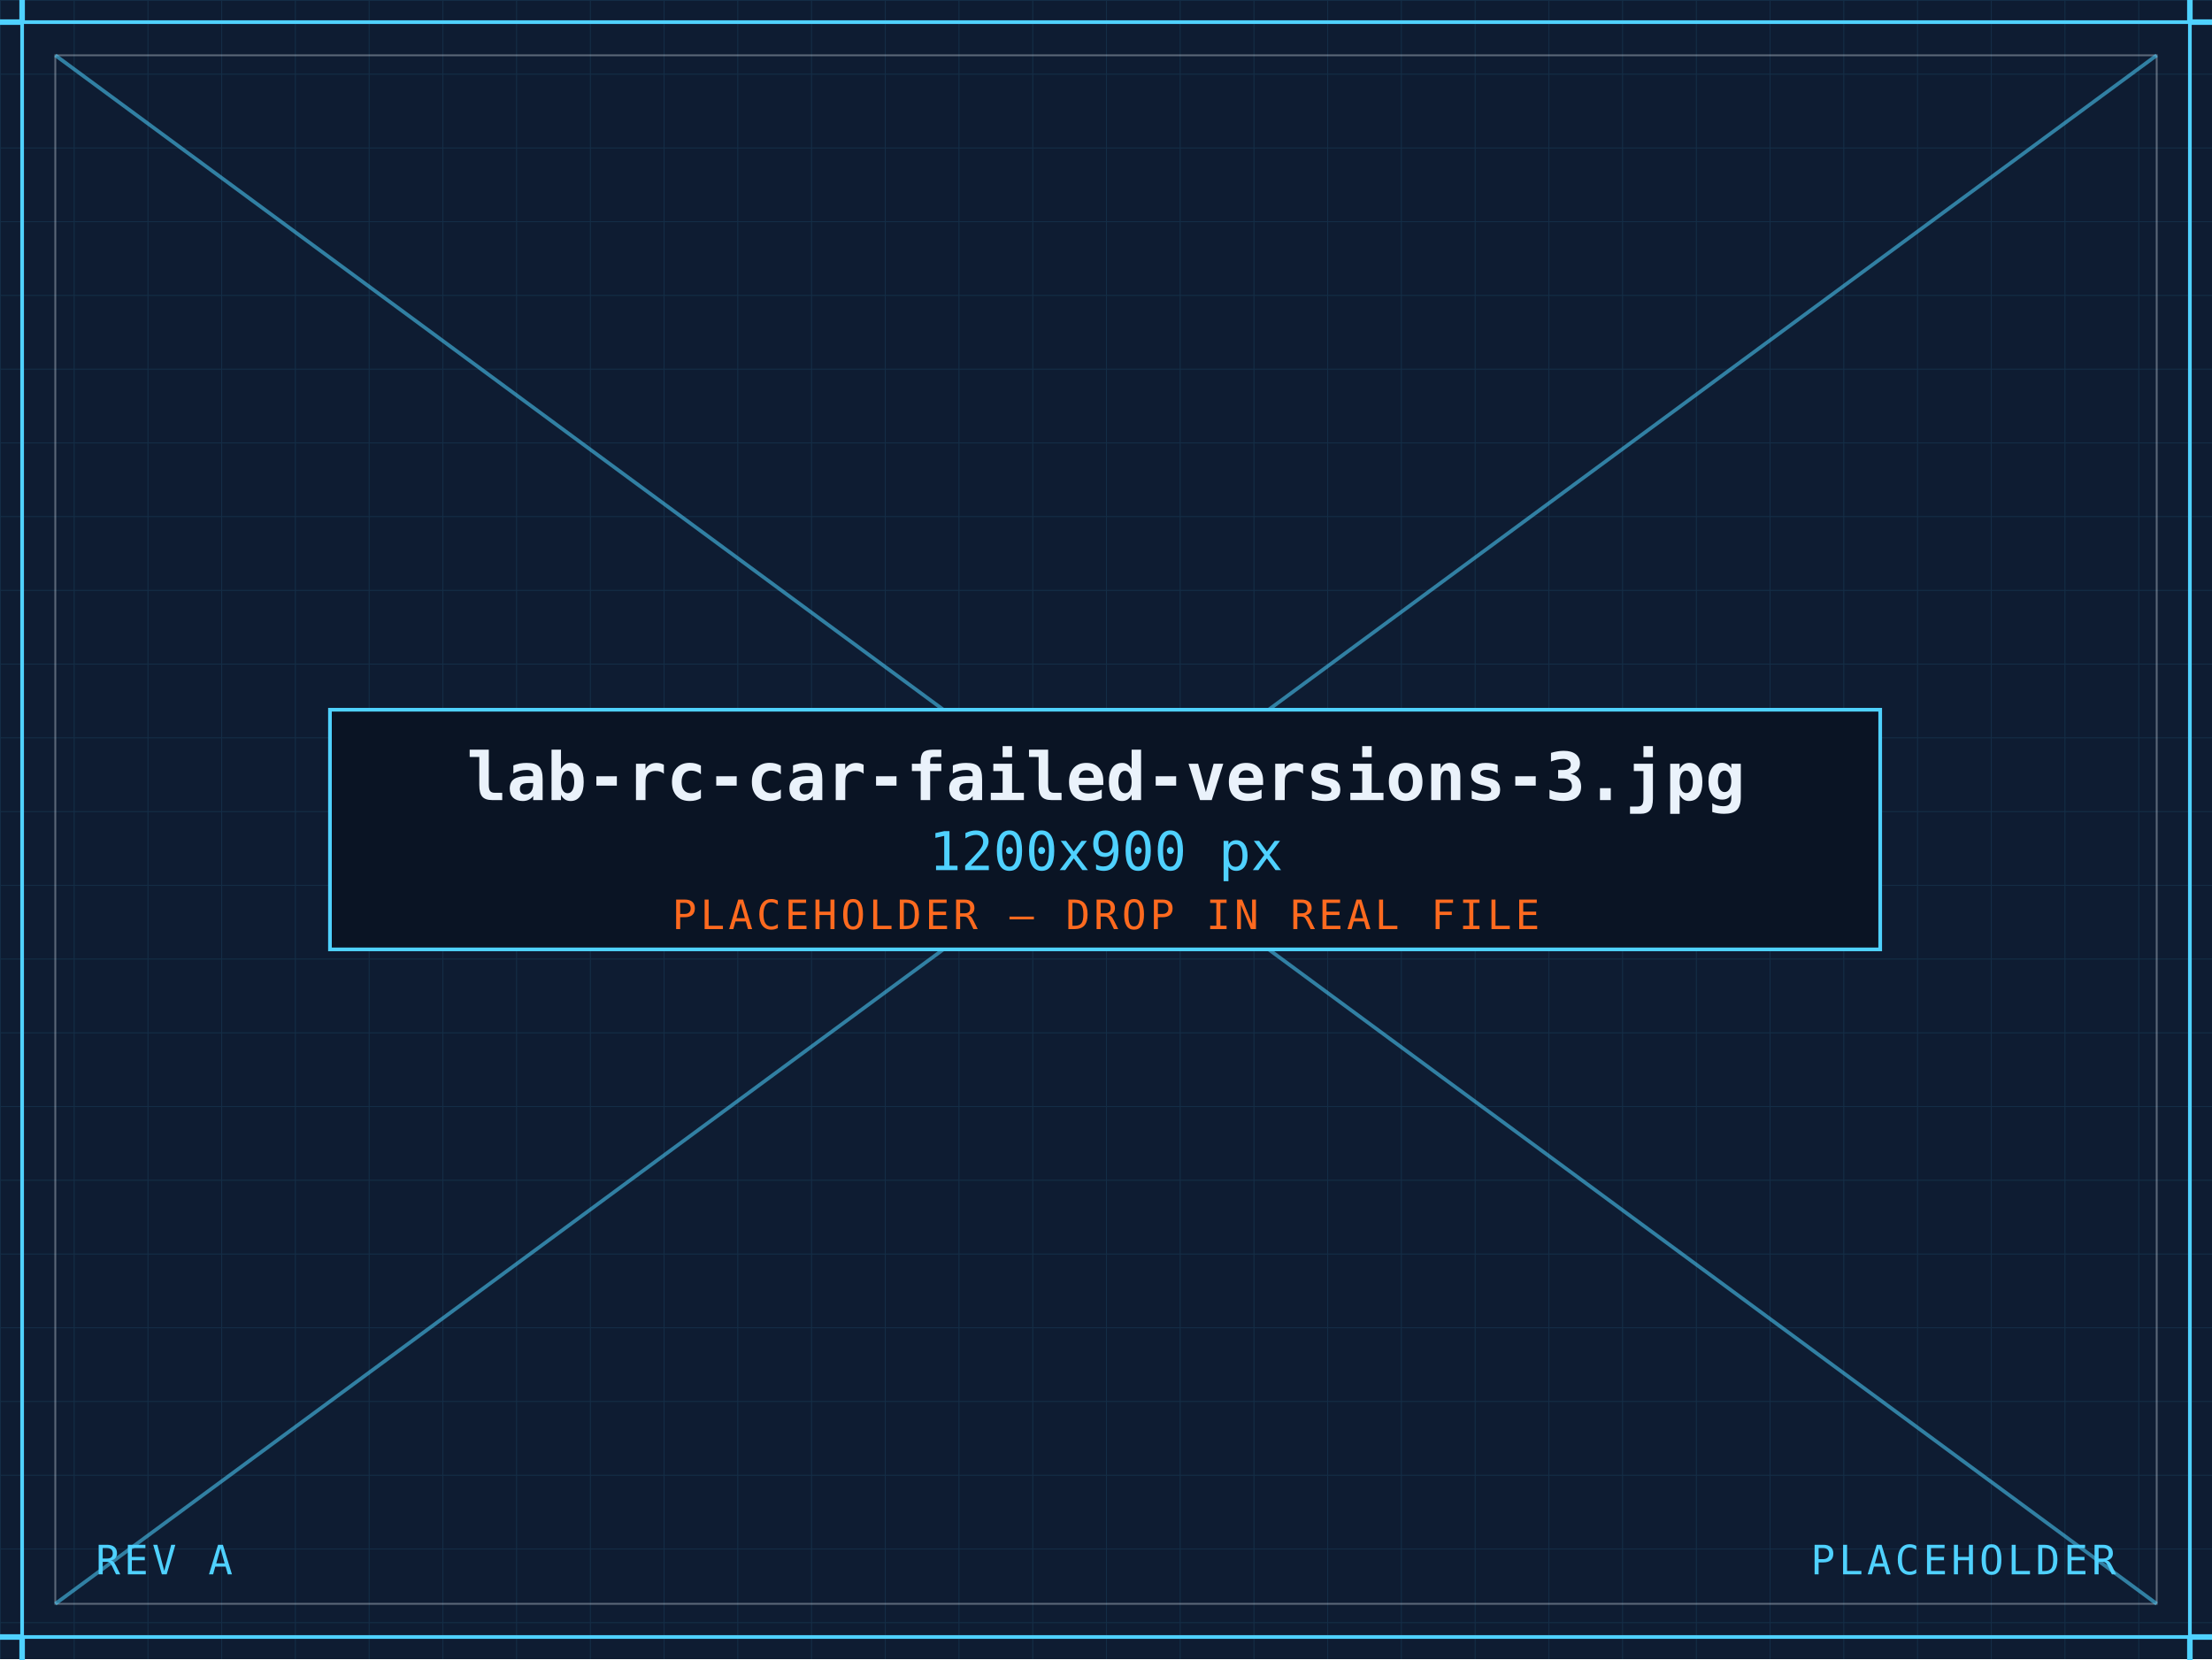
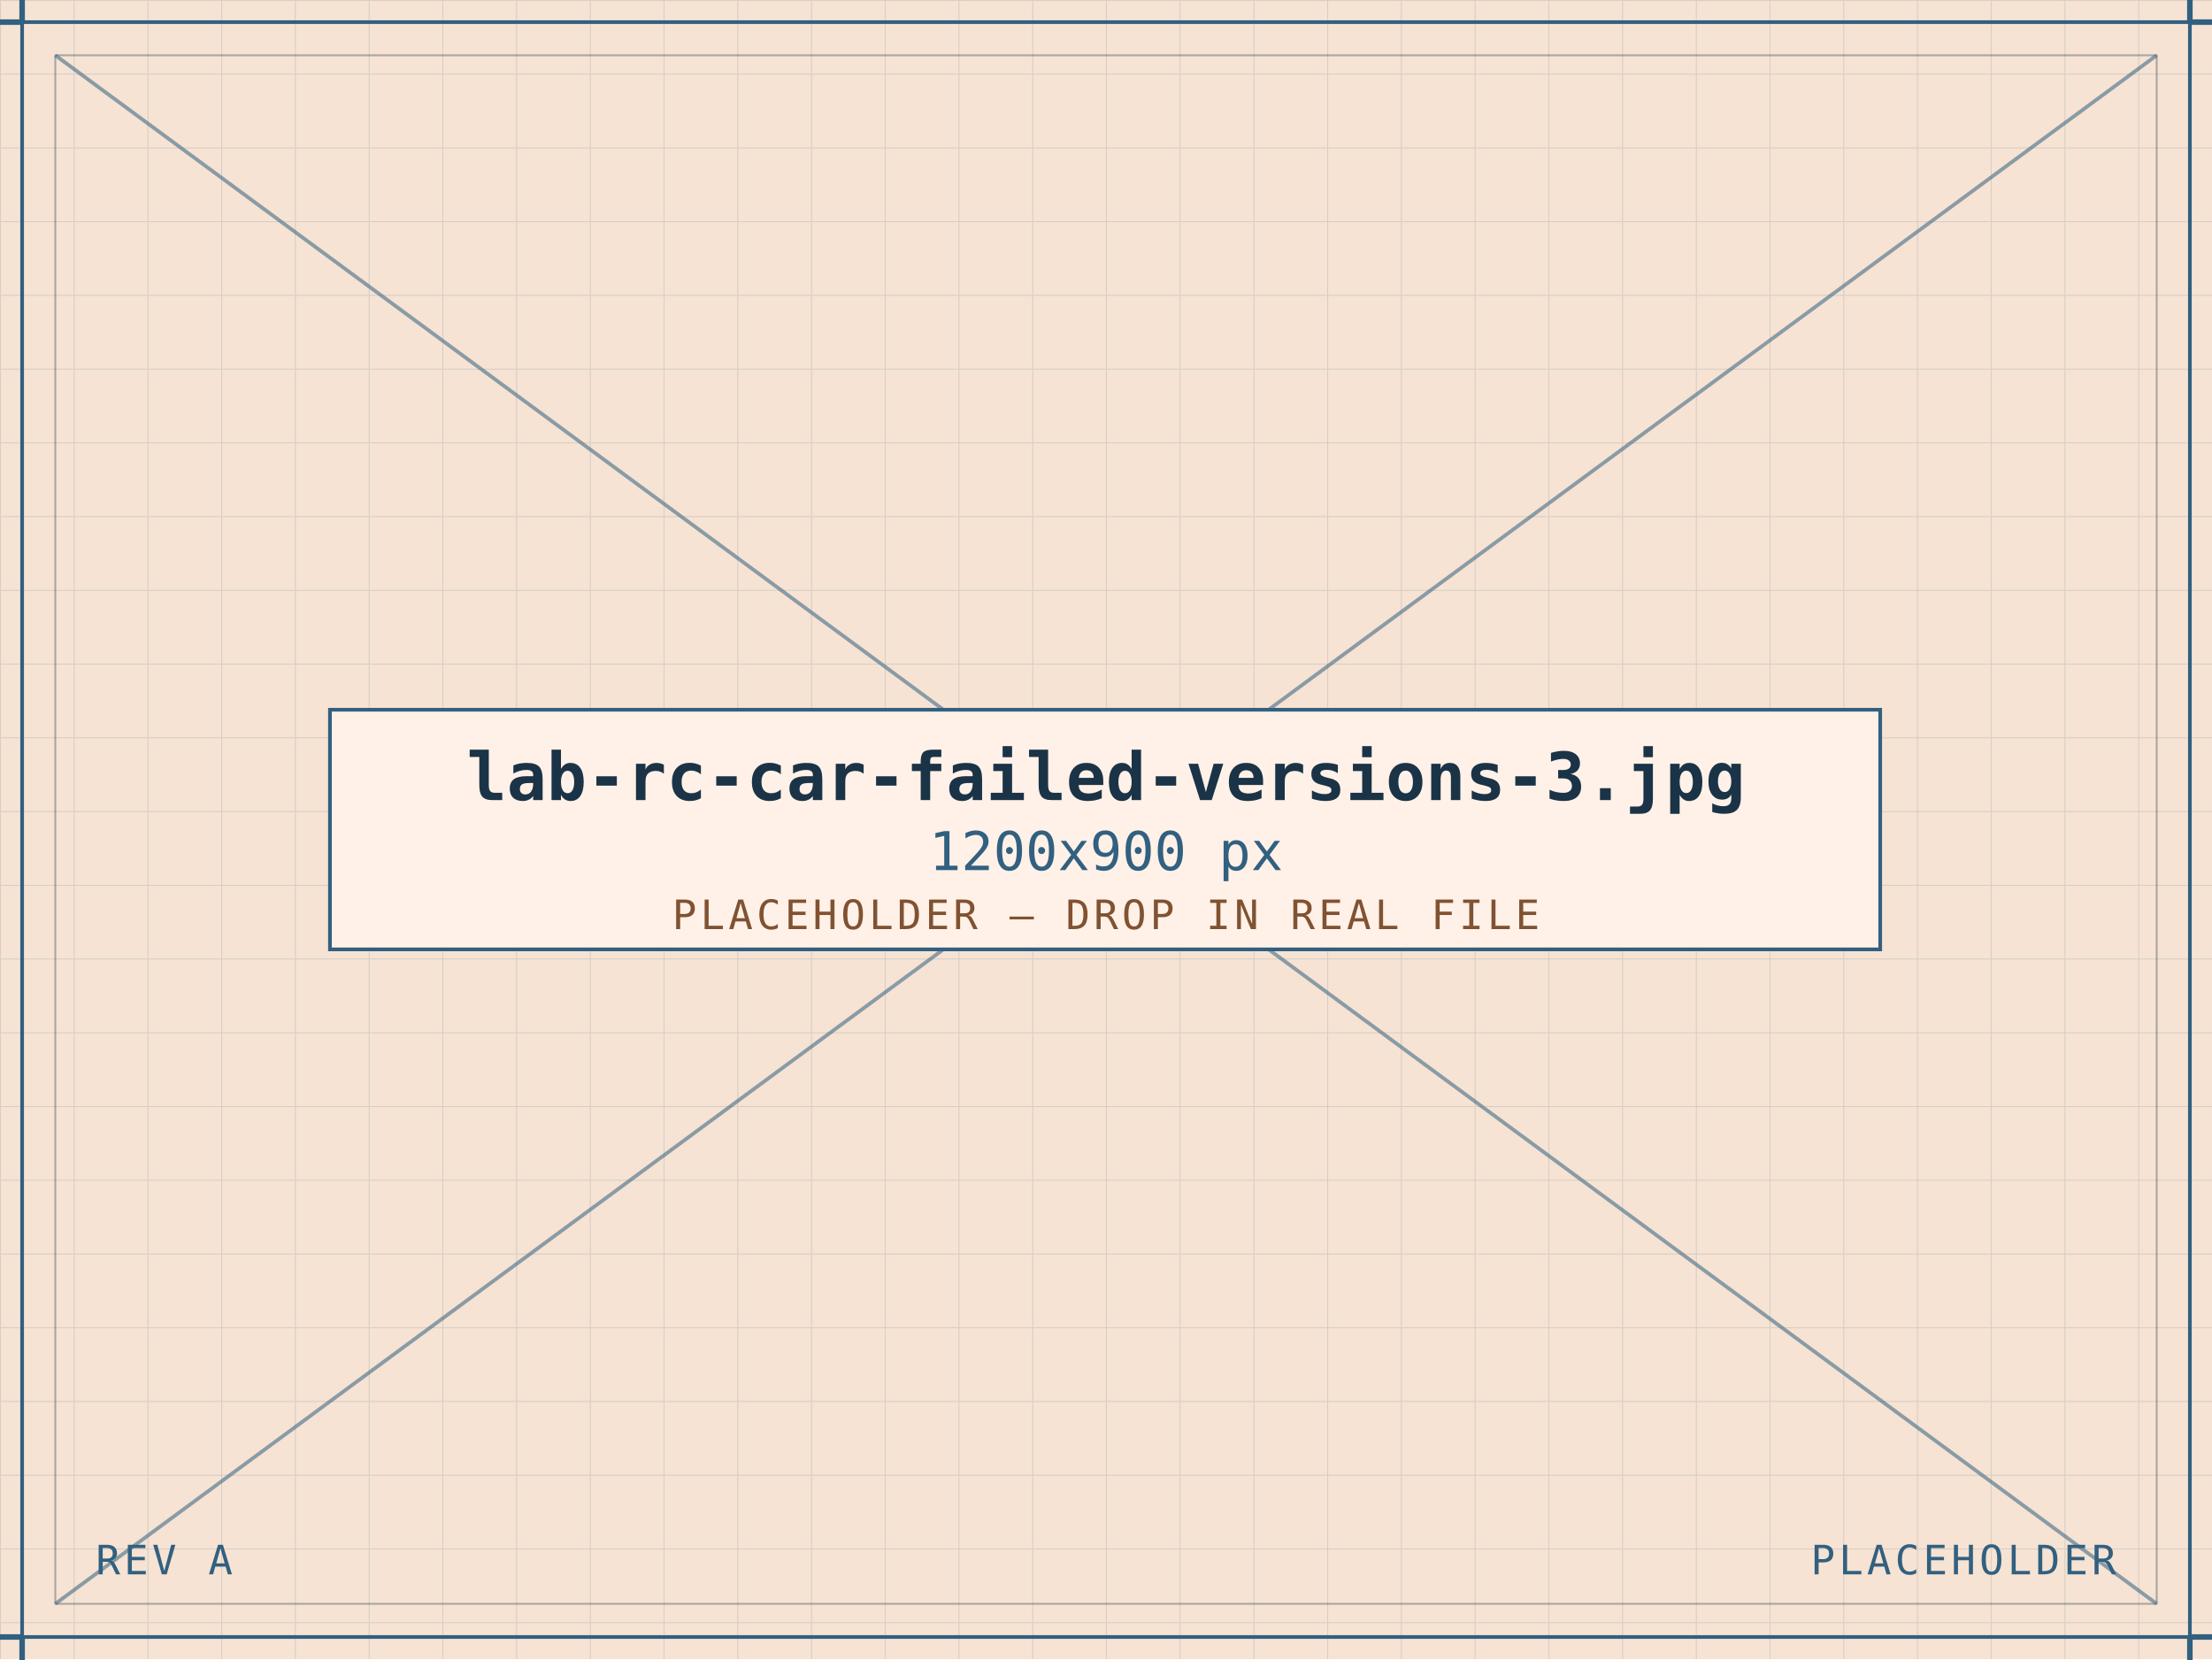
<svg xmlns="http://www.w3.org/2000/svg" viewBox="0 0 1200 900" width="1200" height="900" role="img" aria-label="Placeholder image lab-rc-car-failed-versions-3.jpg, 1200 by 900 pixels">
-   <rect width="1200" height="900" fill="#0e1c32" />
+   <rect width="1200" height="900" fill="#F6E3D3" />
  <defs>
    <pattern id="g" width="40" height="40" patternUnits="userSpaceOnUse">
-       <path d="M40 0H0V40" fill="none" stroke="#4fd1ff" stroke-opacity=".10" />
+       <path d="M40 0H0V40" fill="none" stroke="#326080" stroke-opacity=".16" />
    </pattern>
    <pattern id="m" width="16" height="16" patternUnits="userSpaceOnUse">
-       <path d="M16 0H0V16" fill="none" stroke="#4fd1ff" stroke-opacity=".16" />
+       <path d="M16 0H0V16" fill="none" stroke="#326080" stroke-opacity=".22" />
    </pattern>
  </defs>
  <rect width="1200" height="900" fill="url(#g)" />
-   <rect x="12" y="12" width="1176" height="876" fill="none" stroke="#4fd1ff" stroke-width="2" />
-   <rect x="30" y="30" width="1140" height="840" fill="none" stroke="#eaf2fb" stroke-opacity=".35" />
-   <path d="M-18 12H12M12 -18V12" stroke="#4fd1ff" stroke-width="3" fill="none" />
-   <path d="M-18 888H12M12 918V888" stroke="#4fd1ff" stroke-width="3" fill="none" />
-   <path d="M1218 12H1188M1188 -18V12" stroke="#4fd1ff" stroke-width="3" fill="none" />
-   <path d="M1218 888H1188M1188 918V888" stroke="#4fd1ff" stroke-width="3" fill="none" />
-   <path d="M30 30L1170 870M1170 30L30 870" stroke="#4fd1ff" stroke-opacity=".55" stroke-width="2" fill="none" />
-   <rect x="179" y="385" width="841" height="130" fill="#0a1424" stroke="#4fd1ff" stroke-width="2" />
-   <text x="600" y="434" text-anchor="middle" font-family="ui-monospace,SFMono-Regular,Menlo,Consolas,monospace" font-size="36" font-weight="700" fill="#eaf2fb">lab-rc-car-failed-versions-3.jpg</text>
-   <text x="600" y="472" text-anchor="middle" font-family="ui-monospace,SFMono-Regular,Menlo,Consolas,monospace" font-size="29" fill="#4fd1ff">1200x900 px</text>
-   <text x="600" y="504" text-anchor="middle" font-family="ui-monospace,SFMono-Regular,Menlo,Consolas,monospace" font-size="22" letter-spacing="2" fill="#ff6a1f">PLACEHOLDER — DROP IN REAL FILE</text>
-   <text x="52" y="854" font-family="ui-monospace,SFMono-Regular,Menlo,Consolas,monospace" font-size="22" fill="#4fd1ff" letter-spacing="2">REV A</text>
-   <text x="1148" y="854" text-anchor="end" font-family="ui-monospace,SFMono-Regular,Menlo,Consolas,monospace" font-size="22" fill="#4fd1ff" letter-spacing="2">PLACEHOLDER</text>
+   <rect x="12" y="12" width="1176" height="876" fill="none" stroke="#326080" stroke-width="2" />
+   <rect x="30" y="30" width="1140" height="840" fill="none" stroke="#1B3347" stroke-opacity=".35" />
+   <path d="M-18 12H12M12 -18V12" stroke="#326080" stroke-width="3" fill="none" />
+   <path d="M-18 888H12M12 918V888" stroke="#326080" stroke-width="3" fill="none" />
+   <path d="M1218 12H1188M1188 -18V12" stroke="#326080" stroke-width="3" fill="none" />
+   <path d="M1218 888H1188M1188 918V888" stroke="#326080" stroke-width="3" fill="none" />
+   <path d="M30 30L1170 870M1170 30L30 870" stroke="#326080" stroke-opacity=".55" stroke-width="2" fill="none" />
+   <rect x="179" y="385" width="841" height="130" fill="#FFF1E7" stroke="#326080" stroke-width="2" />
+   <text x="600" y="434" text-anchor="middle" font-family="ui-monospace,SFMono-Regular,Menlo,Consolas,monospace" font-size="36" font-weight="700" fill="#1B3347">lab-rc-car-failed-versions-3.jpg</text>
+   <text x="600" y="472" text-anchor="middle" font-family="ui-monospace,SFMono-Regular,Menlo,Consolas,monospace" font-size="29" fill="#326080">1200x900 px</text>
+   <text x="600" y="504" text-anchor="middle" font-family="ui-monospace,SFMono-Regular,Menlo,Consolas,monospace" font-size="22" letter-spacing="2" fill="#805232">PLACEHOLDER — DROP IN REAL FILE</text>
+   <text x="52" y="854" font-family="ui-monospace,SFMono-Regular,Menlo,Consolas,monospace" font-size="22" fill="#326080" letter-spacing="2">REV A</text>
+   <text x="1148" y="854" text-anchor="end" font-family="ui-monospace,SFMono-Regular,Menlo,Consolas,monospace" font-size="22" fill="#326080" letter-spacing="2">PLACEHOLDER</text>
</svg>
